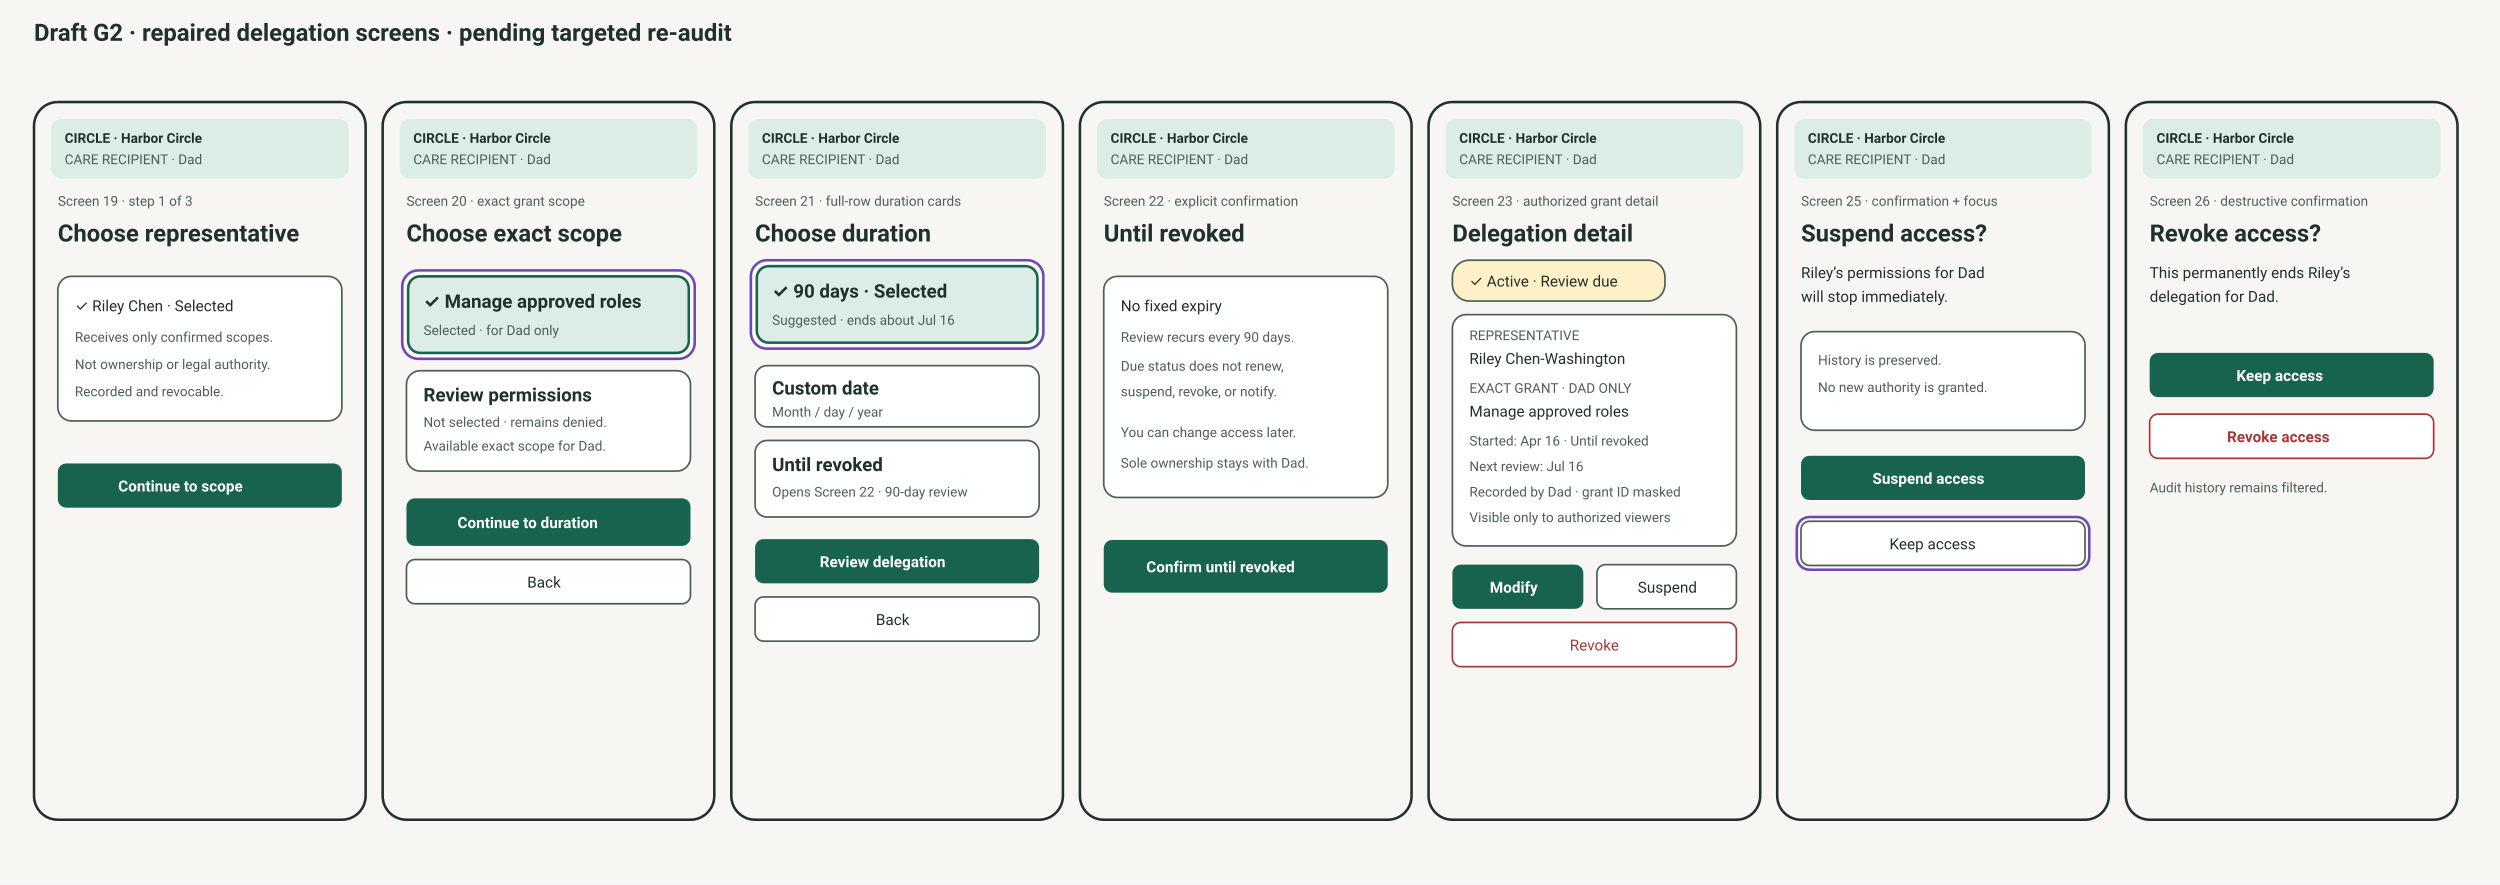
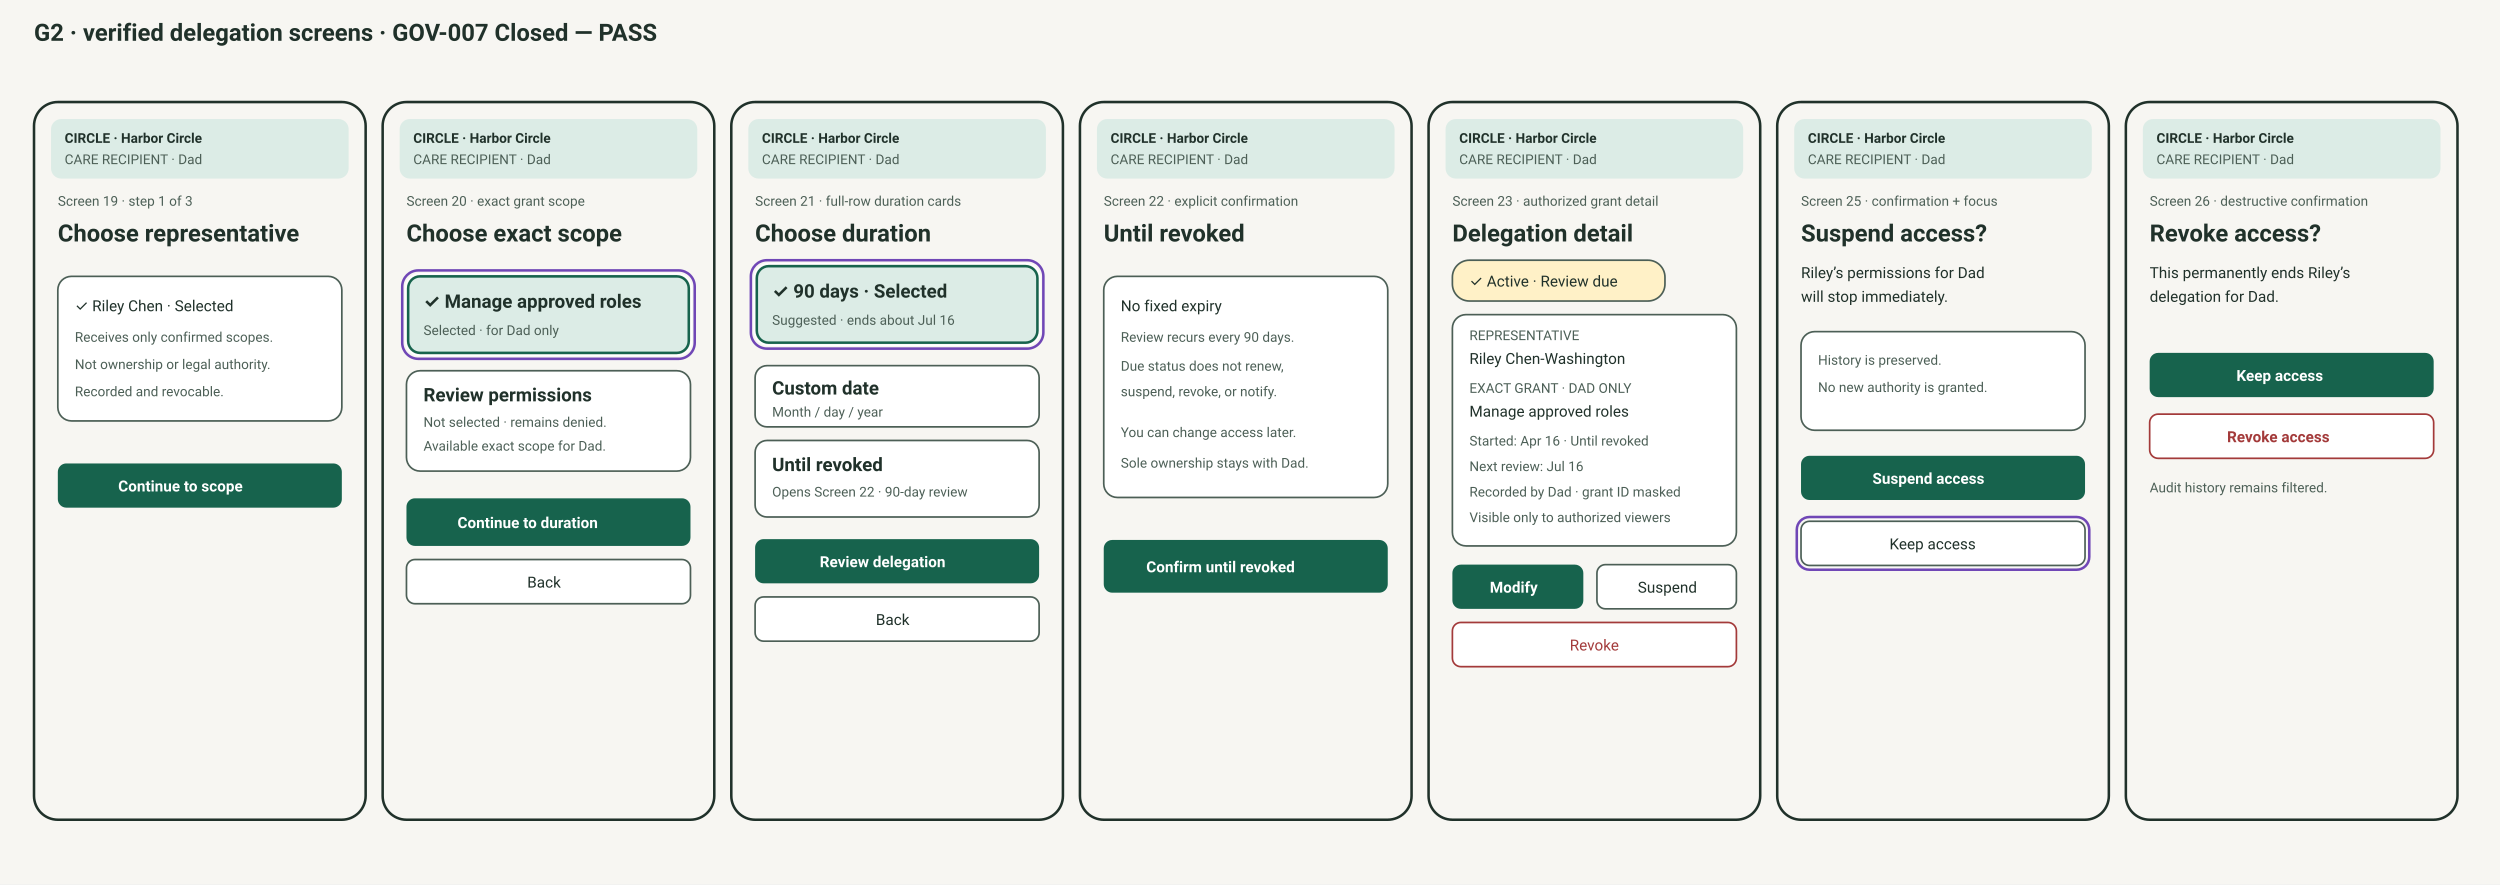
<svg xmlns="http://www.w3.org/2000/svg" width="2940" height="1040" viewBox="0 0 2940 1040" role="img" aria-labelledby="title desc">
  <rect width="2940" height="1040" fill="#F7F6F2" />
-   <text x="40" y="48" font-family="-apple-system, BlinkMacSystemFont, 'Segoe UI', Roboto, Helvetica, Arial, sans-serif" font-size="28" font-weight="700" fill="#20312A">Draft G2 · repaired delegation screens · pending targeted re-audit</text>
+   <text x="40" y="48" font-family="-apple-system, BlinkMacSystemFont, 'Segoe UI', Roboto, Helvetica, Arial, sans-serif" font-size="28" font-weight="700" fill="#20312A">G2 · verified delegation screens · GOV-007 Closed — PASS</text>
  <defs>
    <g id="p">
      <rect width="390" height="844" rx="28" fill="#F7F6F2" stroke="#20312A" stroke-width="3" />
      <rect x="20" y="20" width="350" height="70" rx="12" fill="#DCECE6" />
      <text x="36" y="48" font-family="-apple-system, BlinkMacSystemFont, 'Segoe UI', Roboto, Helvetica, Arial, sans-serif" font-size="16" font-weight="700" fill="#20312A">CIRCLE · Harbor Circle</text>
      <text x="36" y="73" font-family="-apple-system, BlinkMacSystemFont, 'Segoe UI', Roboto, Helvetica, Arial, sans-serif" font-size="16" fill="#4C5F56">CARE RECIPIENT · Dad</text>
    </g>
    <style>.h{font-family:-apple-system,BlinkMacSystemFont,"Segoe UI",Roboto,Helvetica,Arial,sans-serif;font-size:28px;font-weight:700;fill:#20312A}.h2{font-family:-apple-system,BlinkMacSystemFont,"Segoe UI",Roboto,Helvetica,Arial,sans-serif;font-size:22px;font-weight:700;fill:#20312A}.b{font-family:-apple-system,BlinkMacSystemFont,"Segoe UI",Roboto,Helvetica,Arial,sans-serif;font-size:18px;fill:#20312A}.s{font-family:-apple-system,BlinkMacSystemFont,"Segoe UI",Roboto,Helvetica,Arial,sans-serif;font-size:16px;fill:#4C5F56}.c{fill:#FFFFFF;stroke:#4C5F56;stroke-width:2}.selected{fill:#DCECE6;stroke:#17634D;stroke-width:3}.disabled{fill:#E9EEF0;stroke:#4C5F56;stroke-width:2;stroke-dasharray:8 5}.q{fill:#17634D}.w{font-family:-apple-system,BlinkMacSystemFont,"Segoe UI",Roboto,Helvetica,Arial,sans-serif;font-size:18px;font-weight:700;fill:#FFFFFF}.f{fill:none;stroke:#7047B6;stroke-width:3}.sep{fill:none;stroke:#FFFFFF;stroke-width:2}.danger{fill:#FFFFFF;stroke:#A33A3A;stroke-width:2}.red{fill:#A33A3A}.status{fill:#FFF1C7;stroke:#4C5F56;stroke-width:2}</style>
  </defs>
  <g transform="translate(40 120)">
    <use href="#p" />
    <text class="s" x="28" y="122">Screen 19 · step 1 of 3</text>
    <text class="h" x="28" y="164">Choose representative</text>
    <rect class="c" x="28" y="205" width="334" height="170" rx="16" />
    <text class="b" x="48" y="246">✓ Riley Chen · Selected</text>
    <text class="s" x="48" y="282">Receives only confirmed scopes.</text>
    <text class="s" x="48" y="314">Not ownership or legal authority.</text>
    <text class="s" x="48" y="346">Recorded and revocable.</text>
    <rect class="q" x="28" y="425" width="334" height="52" rx="10" />
    <text class="w" fill="#FFFFFF" x="99" y="458">Continue to scope</text>
  </g>
  <g transform="translate(450 120)">
    <use href="#p" />
    <text class="s" x="28" y="122">Screen 20 · exact grant scope</text>
    <text class="h" x="28" y="164">Choose exact scope</text>
    <rect class="f" x="23" y="198" width="344" height="104" rx="19" />
    <rect class="sep" x="27" y="202" width="336" height="96" rx="17" />
    <rect class="selected" x="30" y="205" width="330" height="90" rx="14" />
    <text class="h2" x="48" y="242">✓ Manage approved roles</text>
    <text class="s" x="48" y="274">Selected · for Dad only</text>
    <rect class="c" x="28" y="316" width="334" height="118" rx="16" />
    <text class="h2" x="48" y="352">Review permissions</text>
    <text class="s" x="48" y="382">Not selected · remains denied.</text>
    <text class="s" x="48" y="410">Available exact scope for Dad.</text>
    <rect class="q" x="28" y="466" width="334" height="56" rx="10" />
    <text class="w" fill="#FFFFFF" x="88" y="501">Continue to duration</text>
    <rect class="c" x="28" y="538" width="334" height="52" rx="10" />
    <text class="b" x="170" y="571">Back</text>
  </g>
  <g transform="translate(860 120)">
    <use href="#p" />
    <text class="s" x="28" y="122">Screen 21 · full-row duration cards</text>
    <text class="h" x="28" y="164">Choose duration</text>
    <rect class="f" x="23" y="186" width="344" height="104" rx="19" />
    <rect class="sep" x="27" y="190" width="336" height="96" rx="17" />
    <rect class="selected" x="30" y="193" width="330" height="90" rx="14" />
    <text class="h2" x="48" y="230">✓ 90 days · Selected</text>
    <text class="s" x="48" y="262">Suggested · ends about Jul 16</text>
    <rect class="c" x="28" y="310" width="334" height="72" rx="14" />
    <text class="h2" x="48" y="344">Custom date</text>
    <text class="s" x="48" y="370">Month / day / year</text>
    <rect class="c" x="28" y="398" width="334" height="90" rx="14" />
    <text class="h2" x="48" y="434">Until revoked</text>
    <text class="s" x="48" y="464">Opens Screen 22 · 90-day review</text>
    <rect class="q" x="28" y="514" width="334" height="52" rx="10" />
    <text class="w" fill="#FFFFFF" x="104" y="547">Review delegation</text>
    <rect class="c" x="28" y="582" width="334" height="52" rx="10" />
    <text class="b" x="170" y="615">Back</text>
  </g>
  <g transform="translate(1270 120)">
    <use href="#p" />
    <text class="s" x="28" y="122">Screen 22 · explicit confirmation</text>
    <text class="h" x="28" y="164">Until revoked</text>
    <rect class="c" x="28" y="205" width="334" height="260" rx="16" />
    <text class="b" x="48" y="246">No fixed expiry</text>
    <text class="s" x="48" y="282">Review recurs every 90 days.</text>
    <text class="s" x="48" y="316">Due status does not renew,</text>
    <text class="s" x="48" y="346">suspend, revoke, or notify.</text>
    <text class="s" x="48" y="394">You can change access later.</text>
    <text class="s" x="48" y="430">Sole ownership stays with Dad.</text>
    <rect class="q" x="28" y="515" width="334" height="62" rx="10" />
    <text class="w" fill="#FFFFFF" x="78" y="553">Confirm until revoked</text>
  </g>
  <g transform="translate(1680 120)">
    <use href="#p" />
    <text class="s" x="28" y="122">Screen 23 · authorized grant detail</text>
    <text class="h" x="28" y="164">Delegation detail</text>
    <rect class="status" x="28" y="186" width="250" height="48" rx="20" />
    <text class="b" x="48" y="217">✓ Active · Review due</text>
    <rect class="c" x="28" y="250" width="334" height="272" rx="16" />
    <text class="s" x="48" y="280">REPRESENTATIVE</text>
    <text class="b" x="48" y="308">Riley Chen-Washington</text>
    <text class="s" x="48" y="342">EXACT GRANT · DAD ONLY</text>
    <text class="b" x="48" y="370">Manage approved roles</text>
    <text class="s" x="48" y="404">Started: Apr 16 · Until revoked</text>
    <text class="s" x="48" y="434">Next review: Jul 16</text>
    <text class="s" x="48" y="464">Recorded by Dad · grant ID masked</text>
    <text class="s" x="48" y="494">Visible only to authorized viewers</text>
    <rect class="q" x="28" y="544" width="154" height="52" rx="10" />
    <text class="w" fill="#FFFFFF" x="72" y="577">Modify</text>
    <rect class="c" x="198" y="544" width="164" height="52" rx="10" />
    <text class="b" x="246" y="577">Suspend</text>
    <rect class="danger" x="28" y="612" width="334" height="52" rx="10" />
    <text class="b red" x="166" y="645">Revoke</text>
  </g>
  <g transform="translate(2090 120)">
    <use href="#p" />
    <text class="s" x="28" y="122">Screen 25 · confirmation + focus</text>
    <text class="h" x="28" y="164">Suspend access?</text>
    <text class="b" x="28" y="207">Riley’s permissions for Dad</text>
    <text class="b" x="28" y="235">will stop immediately.</text>
    <rect class="c" x="28" y="270" width="334" height="116" rx="16" />
    <text class="s" x="48" y="309">History is preserved.</text>
    <text class="s" x="48" y="341">No new authority is granted.</text>
    <rect class="q" x="28" y="416" width="334" height="52" rx="10" />
    <text class="w" fill="#FFFFFF" x="112" y="449">Suspend access</text>
    <rect class="f" x="23" y="488" width="344" height="62" rx="15" />
    <rect class="sep" x="27" y="492" width="336" height="54" rx="13" />
    <rect class="c" x="28" y="493" width="334" height="52" rx="10" />
    <text class="b" x="132" y="526">Keep access</text>
  </g>
  <g transform="translate(2500 120)">
    <use href="#p" />
    <text class="s" x="28" y="122">Screen 26 · destructive confirmation</text>
    <text class="h" x="28" y="164">Revoke access?</text>
    <text class="b" x="28" y="207">This permanently ends Riley’s</text>
    <text class="b" x="28" y="235">delegation for Dad.</text>
    <rect class="q" x="28" y="295" width="334" height="52" rx="10" />
    <text class="w" fill="#FFFFFF" x="130" y="328">Keep access</text>
    <rect x="28" y="367" width="334" height="52" rx="10" fill="#FFF" stroke="#A33A3A" stroke-width="2" />
    <text x="119" y="400" font-family="-apple-system, BlinkMacSystemFont, 'Segoe UI', Roboto, Helvetica, Arial, sans-serif" font-size="18" font-weight="700" fill="#A33A3A">Revoke access</text>
    <text class="s" x="28" y="459">Audit history remains filtered.</text>
  </g>
</svg>
